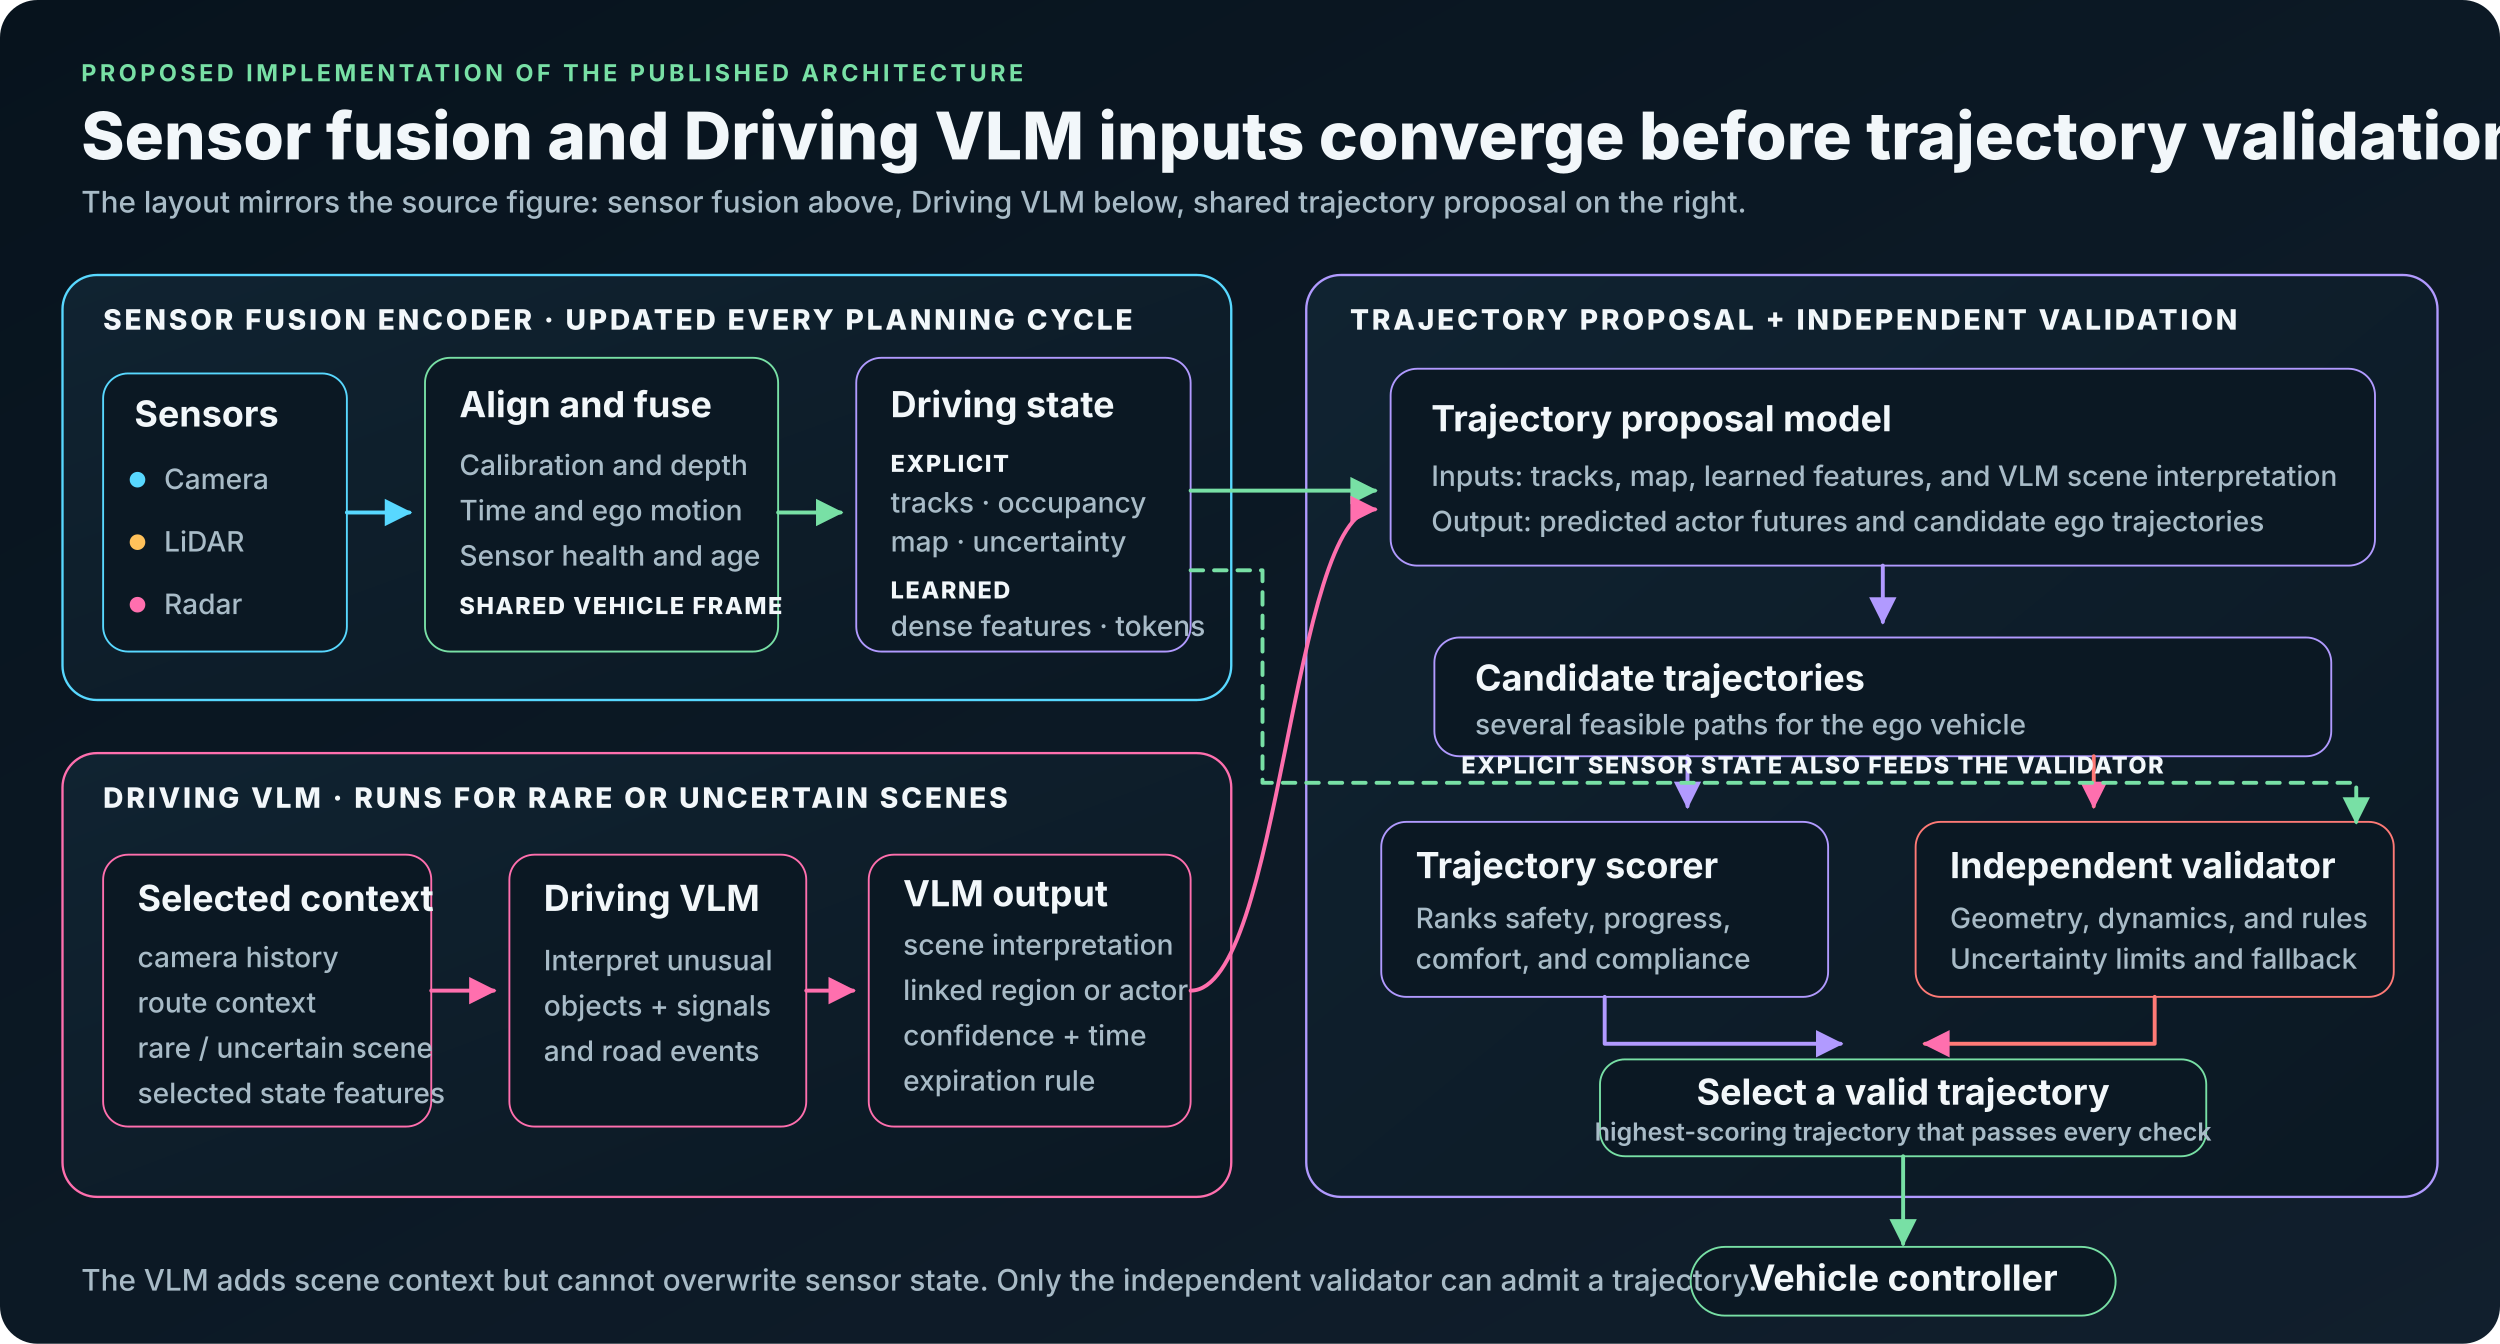
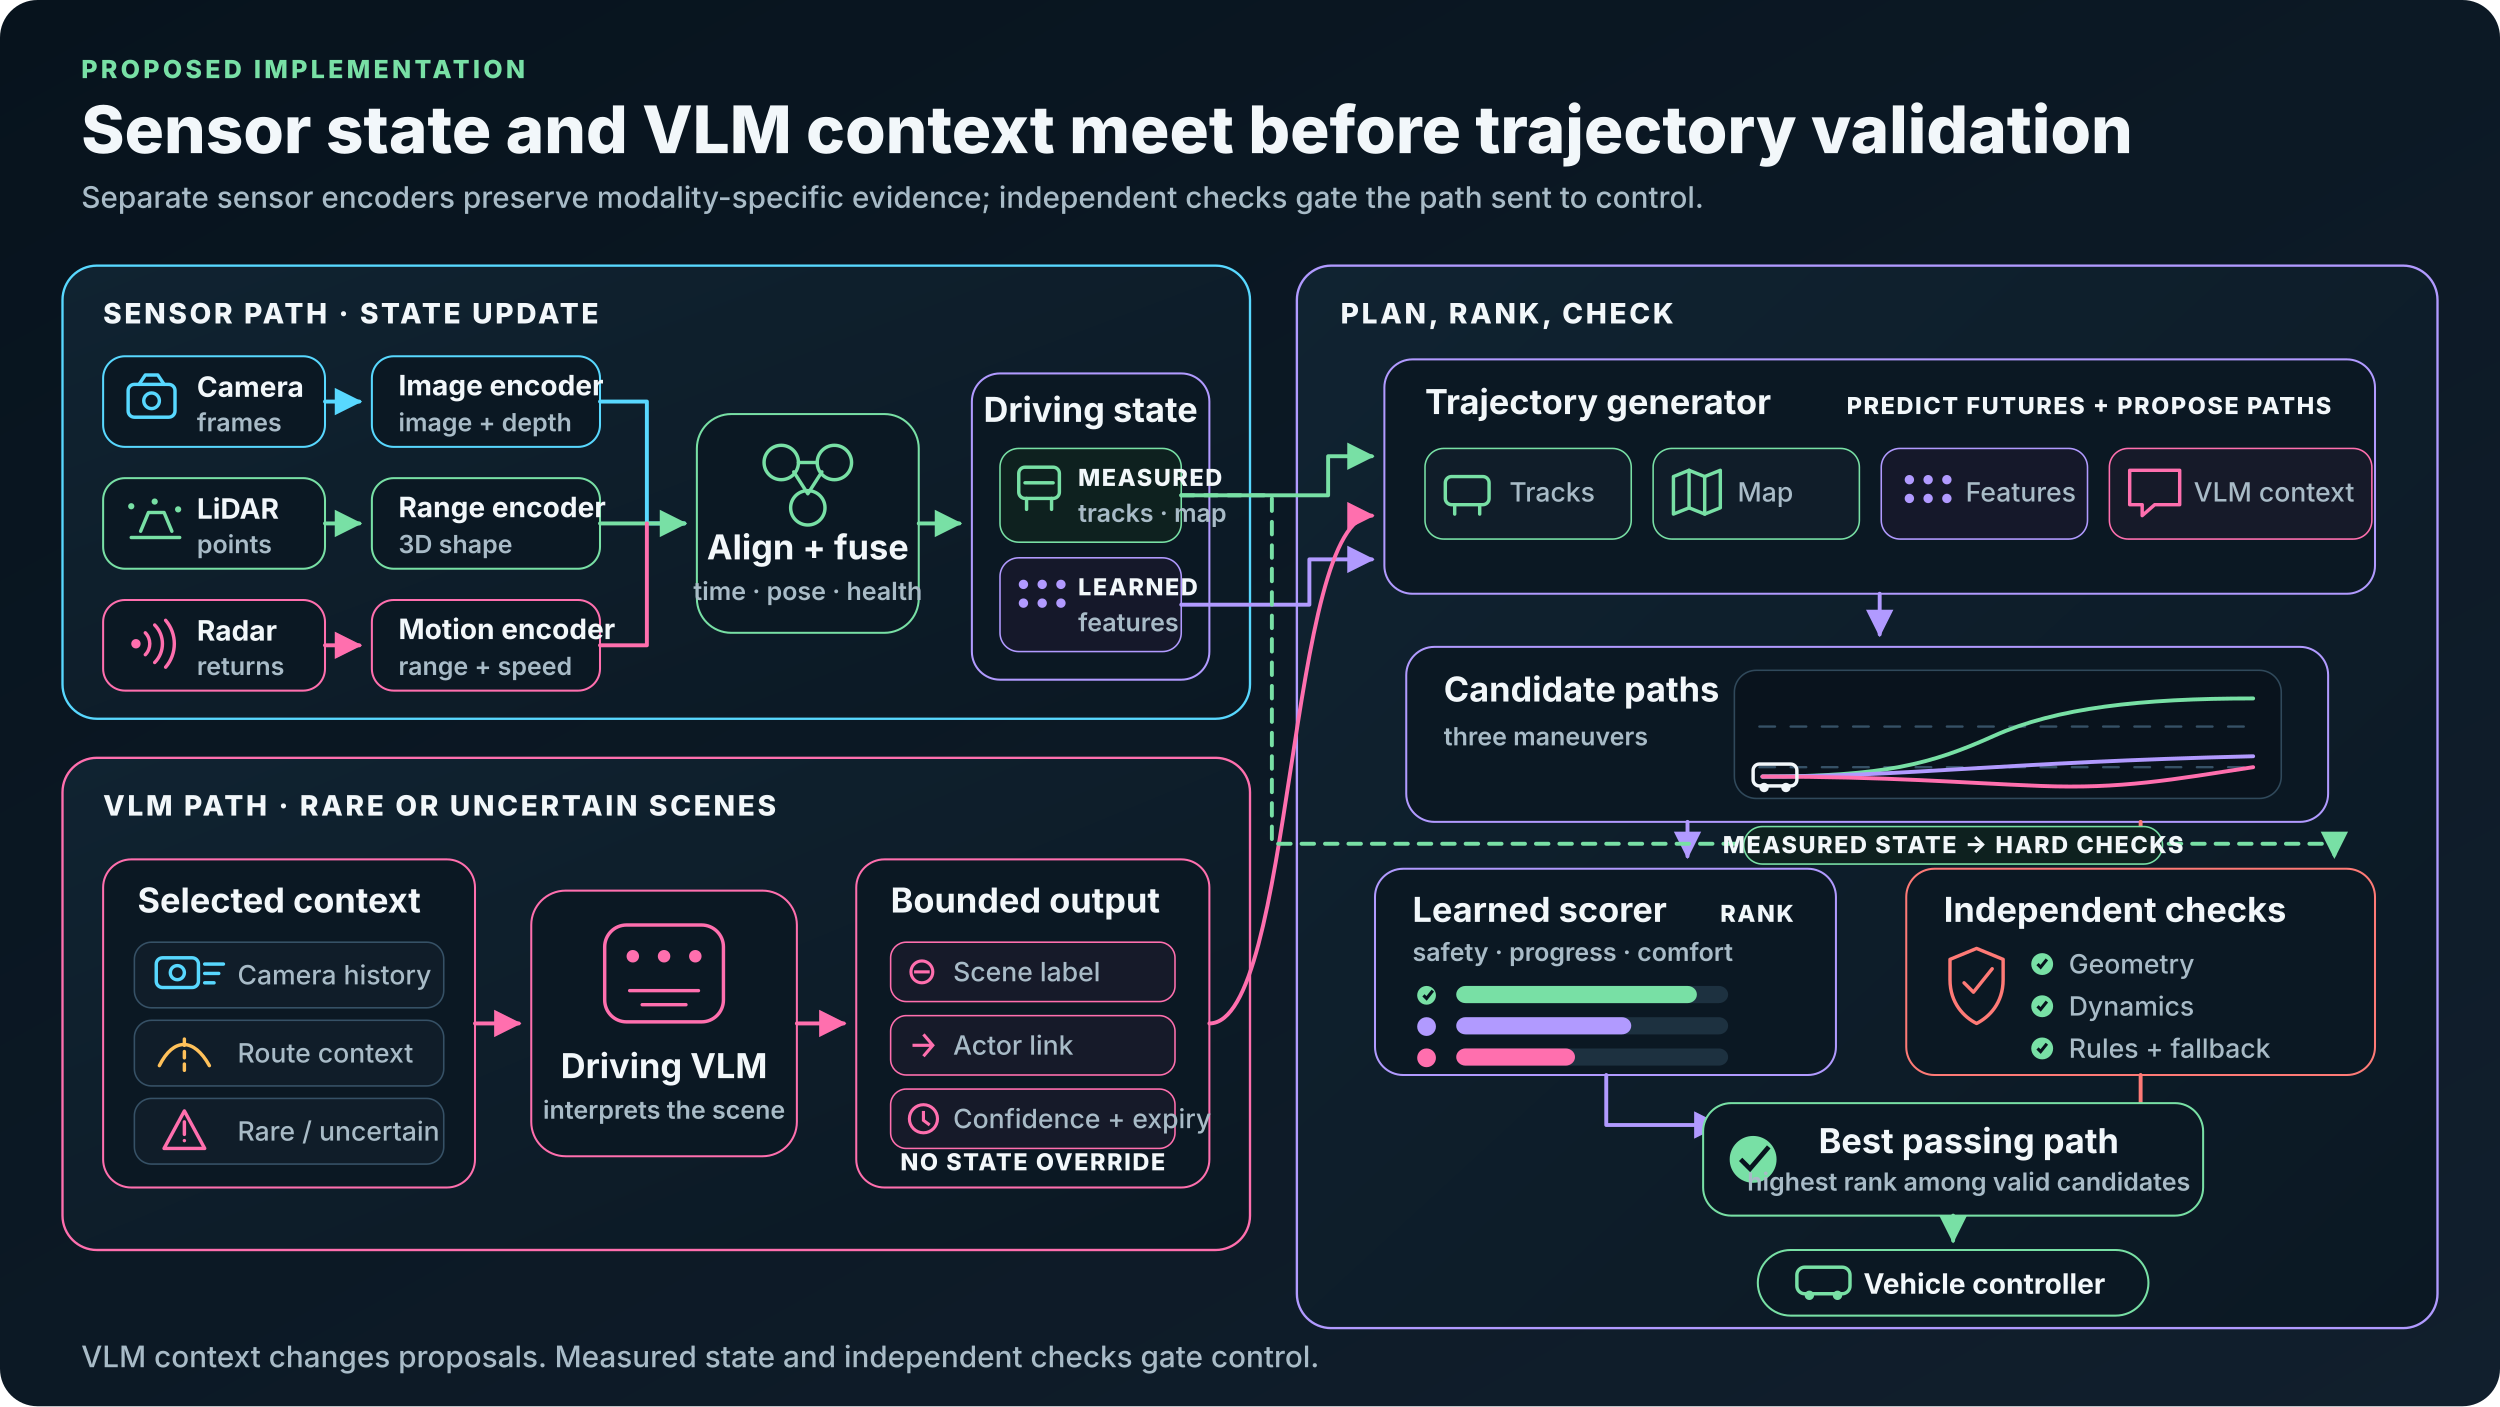
- <svg xmlns="http://www.w3.org/2000/svg" width="1600" height="860" viewBox="0 0 1600 860" role="img" aria-labelledby="title desc">
+ <svg xmlns="http://www.w3.org/2000/svg" width="1600" height="900" viewBox="0 0 1600 900" role="img" aria-labelledby="title desc">
  <defs>
    <linearGradient id="bg" x1="0" y1="0" x2="1" y2="1">
      <stop stop-color="#07131d" />
      <stop offset="1" stop-color="#111f2d" />
    </linearGradient>
    <linearGradient id="panel" x1="0" y1="0" x2="1" y2="1">
      <stop stop-color="#102331" />
      <stop offset="1" stop-color="#0b1823" />
    </linearGradient>
    <marker id="cyan-arrow" viewBox="0 0 10 10" refX="9" refY="5" markerWidth="7" markerHeight="7" orient="auto">
      <path d="M0 0 10 5 0 10Z" fill="#58d8ff" />
    </marker>
    <marker id="pink-arrow" viewBox="0 0 10 10" refX="9" refY="5" markerWidth="7" markerHeight="7" orient="auto">
      <path d="M0 0 10 5 0 10Z" fill="#ff6fae" />
    </marker>
    <marker id="green-arrow" viewBox="0 0 10 10" refX="9" refY="5" markerWidth="7" markerHeight="7" orient="auto">
      <path d="M0 0 10 5 0 10Z" fill="#78e0a5" />
    </marker>
    <marker id="violet-arrow" viewBox="0 0 10 10" refX="9" refY="5" markerWidth="7" markerHeight="7" orient="auto">
      <path d="M0 0 10 5 0 10Z" fill="#b19aff" />
    </marker>
    <style>
      text{font-family:Inter,ui-sans-serif,system-ui,-apple-system,"Segoe UI",sans-serif}
-       .kicker{font-size:15px;font-weight:750;letter-spacing:2.2px;fill:#78e0a5}
-       .title{font-size:42px;font-weight:760;fill:#f2f7fa}
-       .subtitle{font-size:19px;font-weight:520;fill:#a8bbc7}
-       .branch-title{font-size:18px;font-weight:760;letter-spacing:1.8px;fill:#f2f7fa}
-       .node-title{font-size:23px;font-weight:720;fill:#f2f7fa}
-       .copy{font-size:18px;font-weight:520;fill:#a8bbc7}
-       .small{font-size:16px;font-weight:560;fill:#a8bbc7}
+       .kicker{font-size:16px;font-weight:760;letter-spacing:2.1px;fill:#78e0a5}
+       .title{font-size:42px;font-weight:770;fill:#f2f7fa}
+       .subtitle{font-size:19px;font-weight:530;fill:#a8bbc7}
+       .branch-title{font-size:18px;font-weight:760;letter-spacing:1.7px;fill:#f2f7fa}
+       .node-title{font-size:22px;font-weight:730;fill:#f2f7fa}
+       .lane-title{font-size:18px;font-weight:700;fill:#f2f7fa}
+       .copy{font-size:17px;font-weight:540;fill:#a8bbc7}
+       .small{font-size:16px;font-weight:580;fill:#a8bbc7}
      .micro{font-size:15px;font-weight:760;letter-spacing:1px;fill:#f2f7fa}
      .panel{fill:url(#panel);stroke-width:1.5}
+       .card{fill:#0b1823;stroke:#30495b;stroke-width:1.3}
      .cyan{stroke:#58d8ff}.pink{stroke:#ff6fae}.violet{stroke:#b19aff}.green{stroke:#78e0a5}.red{stroke:#ff7a76}
-       .chip{fill:#0b1823;stroke-width:1.2}
      .flow{fill:none;stroke-width:2.5;stroke-linecap:round;stroke-linejoin:round}
+       .icon{fill:none;stroke:currentColor;stroke-width:2.2;stroke-linecap:round;stroke-linejoin:round}
+       .muted-line{fill:none;stroke:#365166;stroke-width:1.5;stroke-linecap:round}
    </style>
  </defs>
-   <rect width="1600" height="860" rx="24" fill="url(#bg)" />
-   <text x="52" y="52" class="kicker">PROPOSED IMPLEMENTATION OF THE PUBLISHED ARCHITECTURE</text>
-   <text x="52" y="102" class="title">Sensor fusion and Driving VLM inputs converge before trajectory validation</text>
-   <text x="52" y="136" class="subtitle">The layout mirrors the source figure: sensor fusion above, Driving VLM below, shared trajectory proposal on the right.</text>
-   <rect x="40" y="176" width="748" height="272" rx="22" class="panel cyan" />
-   <text x="66" y="211" class="branch-title" fill="#58d8ff">SENSOR FUSION ENCODER · UPDATED EVERY PLANNING CYCLE</text>
-   <rect x="66" y="239" width="156" height="178" rx="16" class="chip cyan" />
-   <text x="86" y="273" class="node-title">Sensors</text>
-   <circle cx="88" cy="307" r="5" fill="#58d8ff" />
-   <text x="105" y="313" class="copy">Camera</text>
-   <circle cx="88" cy="347" r="5" fill="#ffc15a" />
-   <text x="105" y="353" class="copy">LiDAR</text>
-   <circle cx="88" cy="387" r="5" fill="#ff6fae" />
-   <text x="105" y="393" class="copy">Radar</text>
-   <path d="M222 328H262" class="flow cyan" marker-end="url(#cyan-arrow)" />
-   <rect x="272" y="229" width="226" height="188" rx="16" class="chip green" />
-   <text x="294" y="267" class="node-title">Align and fuse</text>
-   <text x="294" y="304" class="copy">Calibration and depth</text>
-   <text x="294" y="333" class="copy">Time and ego motion</text>
-   <text x="294" y="362" class="copy">Sensor health and age</text>
-   <text x="294" y="393" class="micro" fill="#78e0a5">SHARED VEHICLE FRAME</text>
-   <path d="M498 328H538" class="flow green" marker-end="url(#green-arrow)" />
-   <rect x="548" y="229" width="214" height="188" rx="16" class="chip violet" />
-   <text x="570" y="267" class="node-title">Driving state</text>
-   <text x="570" y="302" class="micro" fill="#78e0a5">EXPLICIT</text>
-   <text x="570" y="328" class="copy">tracks · occupancy</text>
-   <text x="570" y="353" class="copy">map · uncertainty</text>
-   <text x="570" y="383" class="micro" fill="#b19aff">LEARNED</text>
-   <text x="570" y="407" class="copy">dense features · tokens</text>
-   <rect x="40" y="482" width="748" height="284" rx="22" class="panel pink" />
-   <text x="66" y="517" class="branch-title" fill="#ff6fae">DRIVING VLM · RUNS FOR RARE OR UNCERTAIN SCENES</text>
-   <rect x="66" y="547" width="210" height="174" rx="16" class="chip pink" />
-   <text x="88" y="583" class="node-title">Selected context</text>
-   <text x="88" y="619" class="copy">camera history</text>
-   <text x="88" y="648" class="copy">route context</text>
-   <text x="88" y="677" class="copy">rare / uncertain scene</text>
-   <text x="88" y="706" class="copy">selected state features</text>
-   <path d="M276 634H316" class="flow pink" marker-end="url(#pink-arrow)" />
-   <rect x="326" y="547" width="190" height="174" rx="16" class="chip pink" />
-   <text x="348" y="583" class="node-title">Driving VLM</text>
-   <text x="348" y="621" class="copy">Interpret unusual</text>
-   <text x="348" y="650" class="copy">objects + signals</text>
-   <text x="348" y="679" class="copy">and road events</text>
-   <path d="M516 634H546" class="flow pink" marker-end="url(#pink-arrow)" />
-   <rect x="556" y="547" width="206" height="174" rx="16" class="chip pink" />
-   <text x="578" y="580" class="node-title">VLM output</text>
-   <text x="578" y="611" class="copy">scene interpretation</text>
-   <text x="578" y="640" class="copy">linked region or actor</text>
-   <text x="578" y="669" class="copy">confidence + time</text>
-   <text x="578" y="698" class="copy">expiration rule</text>
-   <rect x="836" y="176" width="724" height="590" rx="22" class="panel violet" />
-   <text x="864" y="211" class="branch-title" fill="#b19aff">TRAJECTORY PROPOSAL + INDEPENDENT VALIDATION</text>
-   <path d="M762 314H880" class="flow green" marker-end="url(#green-arrow)" />
-   <path d="M762 634C820 634 826 326 880 326" class="flow pink" marker-end="url(#pink-arrow)" />
-   <rect x="890" y="236" width="630" height="126" rx="17" class="chip violet" />
-   <text x="916" y="276" class="node-title">Trajectory proposal model</text>
-   <text x="916" y="311" class="copy">Inputs: tracks, map, learned features, and VLM scene interpretation</text>
-   <text x="916" y="340" class="copy">Output: predicted actor futures and candidate ego trajectories</text>
-   <path d="M1205 362V398" class="flow violet" marker-end="url(#violet-arrow)" />
-   <rect x="918" y="408" width="574" height="76" rx="16" class="chip violet" />
-   <text x="944" y="442" class="node-title">Candidate trajectories</text>
-   <text x="944" y="470" class="copy">several feasible paths for the ego vehicle</text>
-   <path d="M1080 484V516" class="flow violet" marker-end="url(#violet-arrow)" />
-   <path d="M1340 484V516" class="flow" stroke="#ff7a76" marker-end="url(#pink-arrow)" />
-   <rect x="884" y="526" width="286" height="112" rx="16" class="chip violet" />
-   <text x="906" y="562" class="node-title">Trajectory scorer</text>
-   <text x="906" y="594" class="copy">Ranks safety, progress,</text>
-   <text x="906" y="620" class="copy">comfort, and compliance</text>
-   <rect x="1226" y="526" width="306" height="112" rx="16" class="chip red" />
-   <text x="1248" y="562" class="node-title">Independent validator</text>
-   <text x="1248" y="594" class="copy">Geometry, dynamics, and rules</text>
-   <text x="1248" y="620" class="copy">Uncertainty limits and fallback</text>
-   <path d="M762 365H808V501H1508V526" class="flow green" stroke-dasharray="8 7" marker-end="url(#green-arrow)" />
-   <text x="1160" y="495" class="micro" text-anchor="middle" fill="#78e0a5">EXPLICIT SENSOR STATE ALSO FEEDS THE VALIDATOR</text>
-   <path d="M1027 638V668H1178" class="flow violet" marker-end="url(#violet-arrow)" />
-   <path d="M1379 638V668H1232" class="flow" stroke="#ff7a76" marker-end="url(#pink-arrow)" />
-   <rect x="1024" y="678" width="388" height="62" rx="16" class="chip green" />
-   <text x="1218" y="707" class="node-title" text-anchor="middle">Select a valid trajectory</text>
-   <text x="1218" y="730" class="small" text-anchor="middle">highest-scoring trajectory that passes every check</text>
-   <path d="M1218 740V796" class="flow green" marker-end="url(#green-arrow)" />
-   <rect x="1082" y="798" width="272" height="44" rx="22" class="chip green" />
-   <text x="1218" y="826" class="node-title" text-anchor="middle">Vehicle controller</text>
-   <text x="52" y="826" class="subtitle">The VLM adds scene context but cannot overwrite sensor state. Only the independent validator can admit a trajectory.</text>
+   <rect width="1600" height="900" rx="24" fill="url(#bg)" />
+   <text x="52" y="50" class="kicker">PROPOSED IMPLEMENTATION</text>
+   <text x="52" y="98" class="title">Sensor state and VLM context meet before trajectory validation</text>
+   <text x="52" y="133" class="subtitle">Separate sensor encoders preserve modality-specific evidence; independent checks gate the path sent to control.</text>
+   <rect x="40" y="170" width="760" height="290" rx="22" class="panel cyan" />
+   <text x="66" y="207" class="branch-title" fill="#58d8ff">SENSOR PATH · STATE UPDATE</text>
+   <rect x="66" y="228" width="142" height="58" rx="14" class="card cyan" />
+   <g transform="translate(82 246)" style="color:#58d8ff">
+     <rect x="0" y="0" width="30" height="21" rx="4" class="icon" />
+     <circle cx="15" cy="10.5" r="5" class="icon" />
+     <path d="M7 0l4-6h8l4 6" class="icon" />
+   </g>
+   <text x="126" y="254" class="lane-title">Camera</text>
+   <text x="126" y="276" class="small">frames</text>
+   <path d="M208 257H230" class="flow cyan" marker-end="url(#cyan-arrow)" />
+   <rect x="238" y="228" width="146" height="58" rx="14" class="card cyan" />
+   <text x="255" y="253" class="lane-title">Image encoder</text>
+   <text x="255" y="276" class="small">image + depth</text>
+   <rect x="66" y="306" width="142" height="58" rx="14" class="card green" />
+   <g transform="translate(82 320)" style="color:#78e0a5">
+     <path d="M2 24h31M8 20l5-12h10l5 12" class="icon" />
+     <circle cx="2" cy="4" r="2" fill="#78e0a5" />
+     <circle cx="17" cy="1" r="2" fill="#78e0a5" />
+     <circle cx="32" cy="6" r="2" fill="#78e0a5" />
+   </g>
+   <text x="126" y="332" class="lane-title">LiDAR</text>
+   <text x="126" y="354" class="small">points</text>
+   <path d="M208 335H230" class="flow green" marker-end="url(#green-arrow)" />
+   <rect x="238" y="306" width="146" height="58" rx="14" class="card green" />
+   <text x="255" y="331" class="lane-title">Range encoder</text>
+   <text x="255" y="354" class="small">3D shape</text>
+   <rect x="66" y="384" width="142" height="58" rx="14" class="card pink" />
+   <g transform="translate(82 397)" style="color:#ff6fae">
+     <circle cx="5" cy="15" r="3" fill="#ff6fae" />
+     <path d="M11 8a10 10 0 010 14M17 3a17 17 0 010 24M24 0a23 23 0 010 30" class="icon" />
+   </g>
+   <text x="126" y="410" class="lane-title">Radar</text>
+   <text x="126" y="432" class="small">returns</text>
+   <path d="M208 413H230" class="flow pink" marker-end="url(#pink-arrow)" />
+   <rect x="238" y="384" width="146" height="58" rx="14" class="card pink" />
+   <text x="255" y="409" class="lane-title">Motion encoder</text>
+   <text x="255" y="432" class="small">range + speed</text>
+   <path d="M384 257H414V335H438" class="flow cyan" />
+   <path d="M384 335H438" class="flow green" marker-end="url(#green-arrow)" />
+   <path d="M384 413H414V335" class="flow pink" />
+   <rect x="446" y="265" width="142" height="140" rx="22" class="card green" />
+   <g transform="translate(486 282)" style="color:#78e0a5">
+     <circle cx="14" cy="14" r="11" class="icon" />
+     <circle cx="48" cy="14" r="11" class="icon" />
+     <circle cx="31" cy="43" r="11" class="icon" />
+     <path d="M22 20l9 14 9-14M25 14h12" class="icon" />
+   </g>
+   <text x="517" y="358" class="node-title" text-anchor="middle">Align + fuse</text>
+   <text x="517" y="384" class="small" text-anchor="middle">time · pose · health</text>
+   <path d="M588 335H614" class="flow green" marker-end="url(#green-arrow)" />
+   <rect x="622" y="239" width="152" height="196" rx="18" class="card violet" />
+   <text x="698" y="270" class="node-title" text-anchor="middle">Driving state</text>
+   <rect x="640" y="287" width="116" height="60" rx="12" fill="#0e211f" stroke="#78e0a5" />
+   <g transform="translate(652 299)" style="color:#78e0a5">
+     <rect x="0" y="0" width="26" height="20" rx="4" class="icon" />
+     <path d="M5 20v7m16-7v7M4 10h18" class="icon" />
+   </g>
+   <text x="690" y="311" class="micro" fill="#78e0a5">MEASURED</text>
+   <text x="690" y="334" class="small">tracks · map</text>
+   <rect x="640" y="357" width="116" height="60" rx="12" fill="#15182a" stroke="#b19aff" />
+   <g transform="translate(651 370)" fill="#b19aff">
+     <circle cx="4" cy="4" r="3" />
+     <circle cx="16" cy="4" r="3" />
+     <circle cx="28" cy="4" r="3" />
+     <circle cx="4" cy="16" r="3" />
+     <circle cx="16" cy="16" r="3" />
+     <circle cx="28" cy="16" r="3" />
+   </g>
+   <text x="690" y="381" class="micro" fill="#b19aff">LEARNED</text>
+   <text x="690" y="404" class="small">features</text>
+   <rect x="40" y="485" width="760" height="315" rx="22" class="panel pink" />
+   <text x="66" y="522" class="branch-title" fill="#ff6fae">VLM PATH · RARE OR UNCERTAIN SCENES</text>
+   <rect x="66" y="550" width="238" height="210" rx="18" class="card pink" />
+   <text x="88" y="584" class="node-title">Selected context</text>
+   <rect x="86" y="603" width="198" height="42" rx="11" fill="#101d29" stroke="#365166" />
+   <g transform="translate(100 613)" style="color:#58d8ff">
+     <rect x="0" y="0" width="27" height="19" rx="4" class="icon" />
+     <circle cx="13.5" cy="9.5" r="4.5" class="icon" />
+     <path d="M31 4h12m-12 6h9m-9 6h6" class="icon" />
+   </g>
+   <text x="152" y="630" class="copy">Camera history</text>
+   <rect x="86" y="653" width="198" height="42" rx="11" fill="#101d29" stroke="#365166" />
+   <g transform="translate(102 663)" style="color:#ffc15a">
+     <path d="M0 19C9 1 22 1 32 19" class="icon" />
+     <path d="M16 2v20" class="icon" stroke-dasharray="4 4" />
+   </g>
+   <text x="152" y="680" class="copy">Route context</text>
+   <rect x="86" y="703" width="198" height="42" rx="11" fill="#101d29" stroke="#365166" />
+   <g transform="translate(105 711)" style="color:#ff6fae">
+     <path d="M13 0L26 24H0Z" class="icon" />
+     <path d="M13 7v8m0 4h.01" class="icon" />
+   </g>
+   <text x="152" y="730" class="copy">Rare / uncertain</text>
+   <path d="M304 655H332" class="flow pink" marker-end="url(#pink-arrow)" />
+   <rect x="340" y="570" width="170" height="170" rx="22" class="card pink" />
+   <g transform="translate(387 592)" style="color:#ff6fae">
+     <rect x="0" y="0" width="76" height="62" rx="14" class="icon" />
+     <circle cx="18" cy="20" r="4" fill="#ff6fae" />
+     <circle cx="38" cy="20" r="4" fill="#ff6fae" />
+     <circle cx="58" cy="20" r="4" fill="#ff6fae" />
+     <path d="M16 42h44M24 51h28" class="icon" />
+   </g>
+   <text x="425" y="690" class="node-title" text-anchor="middle">Driving VLM</text>
+   <text x="425" y="716" class="small" text-anchor="middle">interprets the scene</text>
+   <path d="M510 655H540" class="flow pink" marker-end="url(#pink-arrow)" />
+   <rect x="548" y="550" width="226" height="210" rx="18" class="card pink" />
+   <text x="570" y="584" class="node-title">Bounded output</text>
+   <g transform="translate(570 603)">
+     <rect x="0" y="0" width="182" height="38" rx="10" fill="#161a29" stroke="#ff6fae" />
+     <circle cx="20" cy="19" r="7" fill="none" stroke="#ff6fae" stroke-width="2" />
+     <path d="M15 19h10" stroke="#ff6fae" stroke-width="2" />
+     <text x="40" y="25" class="copy">Scene label</text>
+     <rect x="0" y="47" width="182" height="38" rx="10" fill="#161a29" stroke="#ff6fae" />
+     <path d="M14 66h13m-6-7l6 7-6 7" fill="none" stroke="#ff6fae" stroke-width="2" />
+     <text x="40" y="72" class="copy">Actor link</text>
+     <rect x="0" y="94" width="182" height="38" rx="10" fill="#161a29" stroke="#ff6fae" />
+     <circle cx="21" cy="113" r="9" fill="none" stroke="#ff6fae" stroke-width="2" />
+     <path d="M21 108v6l4 3" fill="none" stroke="#ff6fae" stroke-width="2" />
+     <text x="40" y="119" class="copy">Confidence + expiry</text>
+   </g>
+   <text x="661" y="749" class="micro" text-anchor="middle" fill="#ff6fae">NO STATE OVERRIDE</text>
+   <rect x="830" y="170" width="730" height="680" rx="22" class="panel violet" />
+   <text x="858" y="207" class="branch-title" fill="#b19aff">PLAN, RANK, CHECK</text>
+   <path id="measured-state-to-generator" d="M756 317H850V292H878" class="flow green" marker-end="url(#green-arrow)" />
+   <path id="learned-features-to-generator" d="M756 387H838V358H878" class="flow violet" marker-end="url(#violet-arrow)" />
+   <path d="M774 655C828 655 824 330 878 330" class="flow pink" marker-end="url(#pink-arrow)" />
+   <rect x="886" y="230" width="634" height="150" rx="18" class="card violet" />
+   <text x="912" y="265" class="node-title">Trajectory generator</text>
+   <text x="1492" y="265" class="micro" text-anchor="end" fill="#b19aff">PREDICT FUTURES + PROPOSE PATHS</text>
+   <g transform="translate(912 287)">
+     <rect x="0" y="0" width="132" height="58" rx="12" fill="#101d29" stroke="#78e0a5" />
+     <g transform="translate(13 13)" style="color:#78e0a5">
+       <rect x="0" y="5" width="28" height="18" rx="4" class="icon" />
+       <path d="M6 23v6m16-6v6" class="icon" />
+     </g>
+     <text x="54" y="34" class="copy">Tracks</text>
+     <rect x="146" y="0" width="132" height="58" rx="12" fill="#101d29" stroke="#78e0a5" />
+     <g transform="translate(159 13)" style="color:#78e0a5">
+       <path d="M0 29V5l10-4 10 4 10-4v24l-10 4-10-4Z" class="icon" />
+       <path d="M10 1v24m10-20v24" class="icon" />
+     </g>
+     <text x="200" y="34" class="copy">Map</text>
+     <rect x="292" y="0" width="132" height="58" rx="12" fill="#15182a" stroke="#b19aff" />
+     <g transform="translate(307 17)" fill="#b19aff">
+       <circle cx="3" cy="3" r="3" />
+       <circle cx="15" cy="3" r="3" />
+       <circle cx="27" cy="3" r="3" />
+       <circle cx="3" cy="15" r="3" />
+       <circle cx="15" cy="15" r="3" />
+       <circle cx="27" cy="15" r="3" />
+     </g>
+     <text x="346" y="34" class="copy">Features</text>
+     <rect x="438" y="0" width="168" height="58" rx="12" fill="#161a29" stroke="#ff6fae" />
+     <g transform="translate(451 14)" style="color:#ff6fae">
+       <path d="M0 0h32v22H16l-8 7v-7H0Z" class="icon" />
+     </g>
+     <text x="492" y="34" class="copy">VLM context</text>
+   </g>
+   <path d="M1203 380V406" class="flow violet" marker-end="url(#violet-arrow)" />
+   <rect x="900" y="414" width="590" height="112" rx="18" class="card violet" />
+   <text x="924" y="449" class="node-title">Candidate paths</text>
+   <text x="924" y="477" class="small">three maneuvers</text>
+   <g transform="translate(1110 429)">
+     <rect x="0" y="0" width="350" height="82" rx="14" fill="#09131d" stroke="#30495b" />
+     <path d="M16 62H334M16 36H334" class="muted-line" stroke-dasharray="10 10" />
+     <path d="M18 68C96 68 126 60 166 42S260 18 332 18" class="flow green" />
+     <path d="M18 68C110 68 170 59 332 55" class="flow violet" />
+     <path d="M18 68C100 68 144 72 196 74S280 70 332 62" class="flow pink" />
+     <g transform="translate(12 60)" style="color:#f2f7fa">
+       <rect x="0" y="0" width="28" height="14" rx="4" class="icon" />
+       <circle cx="7" cy="15" r="3" fill="#f2f7fa" />
+       <circle cx="21" cy="15" r="3" fill="#f2f7fa" />
+     </g>
+   </g>
+   <path d="M1080 526V548" class="flow violet" marker-end="url(#violet-arrow)" />
+   <path d="M1370 526V548" class="flow" stroke="#ff7a76" marker-end="url(#pink-arrow)" />
+   <rect x="880" y="556" width="295" height="132" rx="18" class="card violet" />
+   <text x="904" y="590" class="node-title">Learned scorer</text>
+   <text x="1148" y="590" class="micro" text-anchor="end" fill="#b19aff">RANK</text>
+   <text x="904" y="615" class="small">safety · progress · comfort</text>
+   <g transform="translate(904 630)">
+     <circle cx="9" cy="7" r="6" fill="#78e0a5" />
+     <path d="M7 7l2 2 4-5" fill="none" stroke="#07131d" stroke-width="2" />
+     <rect x="28" y="1" width="174" height="11" rx="6" fill="#1d3140" />
+     <rect x="28" y="1" width="154" height="11" rx="6" fill="#78e0a5" />
+     <circle cx="9" cy="27" r="6" fill="#b19aff" />
+     <rect x="28" y="21" width="174" height="11" rx="6" fill="#1d3140" />
+     <rect x="28" y="21" width="112" height="11" rx="6" fill="#b19aff" />
+     <circle cx="9" cy="47" r="6" fill="#ff6fae" />
+     <rect x="28" y="41" width="174" height="11" rx="6" fill="#1d3140" />
+     <rect x="28" y="41" width="76" height="11" rx="6" fill="#ff6fae" />
+   </g>
+   <rect x="1220" y="556" width="300" height="132" rx="18" class="card red" />
+   <text x="1244" y="590" class="node-title">Independent checks</text>
+   <g transform="translate(1245 607)" style="color:#ff7a76">
+     <path d="M20 0l17 7v13c0 15-9 24-17 28C12 44 3 35 3 20V7Z" class="icon" />
+     <path d="M12 22l6 6 12-15" class="icon" />
+   </g>
+   <g transform="translate(1300 610)">
+     <circle cx="7" cy="7" r="7" fill="#78e0a5" />
+     <path d="M4 7l2 2 4-5" fill="none" stroke="#07131d" stroke-width="2" />
+     <text x="24" y="13" class="copy">Geometry</text>
+     <circle cx="7" cy="34" r="7" fill="#78e0a5" />
+     <path d="M4 34l2 2 4-5" fill="none" stroke="#07131d" stroke-width="2" />
+     <text x="24" y="40" class="copy">Dynamics</text>
+     <circle cx="7" cy="61" r="7" fill="#78e0a5" />
+     <path d="M4 61l2 2 4-5" fill="none" stroke="#07131d" stroke-width="2" />
+     <text x="24" y="67" class="copy">Rules + fallback</text>
+   </g>
+   <path id="measured-state-to-validator" d="M756 317H814V540H1494V548" class="flow green" stroke-dasharray="8 7" marker-end="url(#green-arrow)" />
+   <rect x="1116" y="529" width="268" height="24" rx="12" fill="#0e211f" stroke="#78e0a5" />
+   <text x="1250" y="546" class="micro" text-anchor="middle" fill="#78e0a5">MEASURED STATE → HARD CHECKS</text>
+   <path d="M1028 688V720H1100" class="flow violet" marker-end="url(#violet-arrow)" />
+   <path d="M1370 688V720H1300" class="flow" stroke="#ff7a76" marker-end="url(#pink-arrow)" />
+   <rect x="1090" y="706" width="320" height="72" rx="18" class="card green" />
+   <circle cx="1122" cy="742" r="15" fill="#78e0a5" />
+   <path d="M1114 742l6 6 12-14" fill="none" stroke="#07131d" stroke-width="3" />
+   <text x="1260" y="738" class="node-title" text-anchor="middle">Best passing path</text>
+   <text x="1260" y="762" class="small" text-anchor="middle">highest rank among valid candidates</text>
+   <path d="M1250 778V794" class="flow green" marker-end="url(#green-arrow)" />
+   <rect x="1125" y="800" width="250" height="42" rx="21" class="card green" />
+   <g transform="translate(1150 811)" style="color:#78e0a5">
+     <rect x="0" y="0" width="34" height="17" rx="5" class="icon" />
+     <circle cx="8" cy="18" r="3" fill="#78e0a5" />
+     <circle cx="26" cy="18" r="3" fill="#78e0a5" />
+   </g>
+   <text x="1270" y="828" class="lane-title" text-anchor="middle">Vehicle controller</text>
+   <text x="52" y="875" class="subtitle">VLM context changes proposals. Measured state and independent checks gate control.</text>
</svg>
